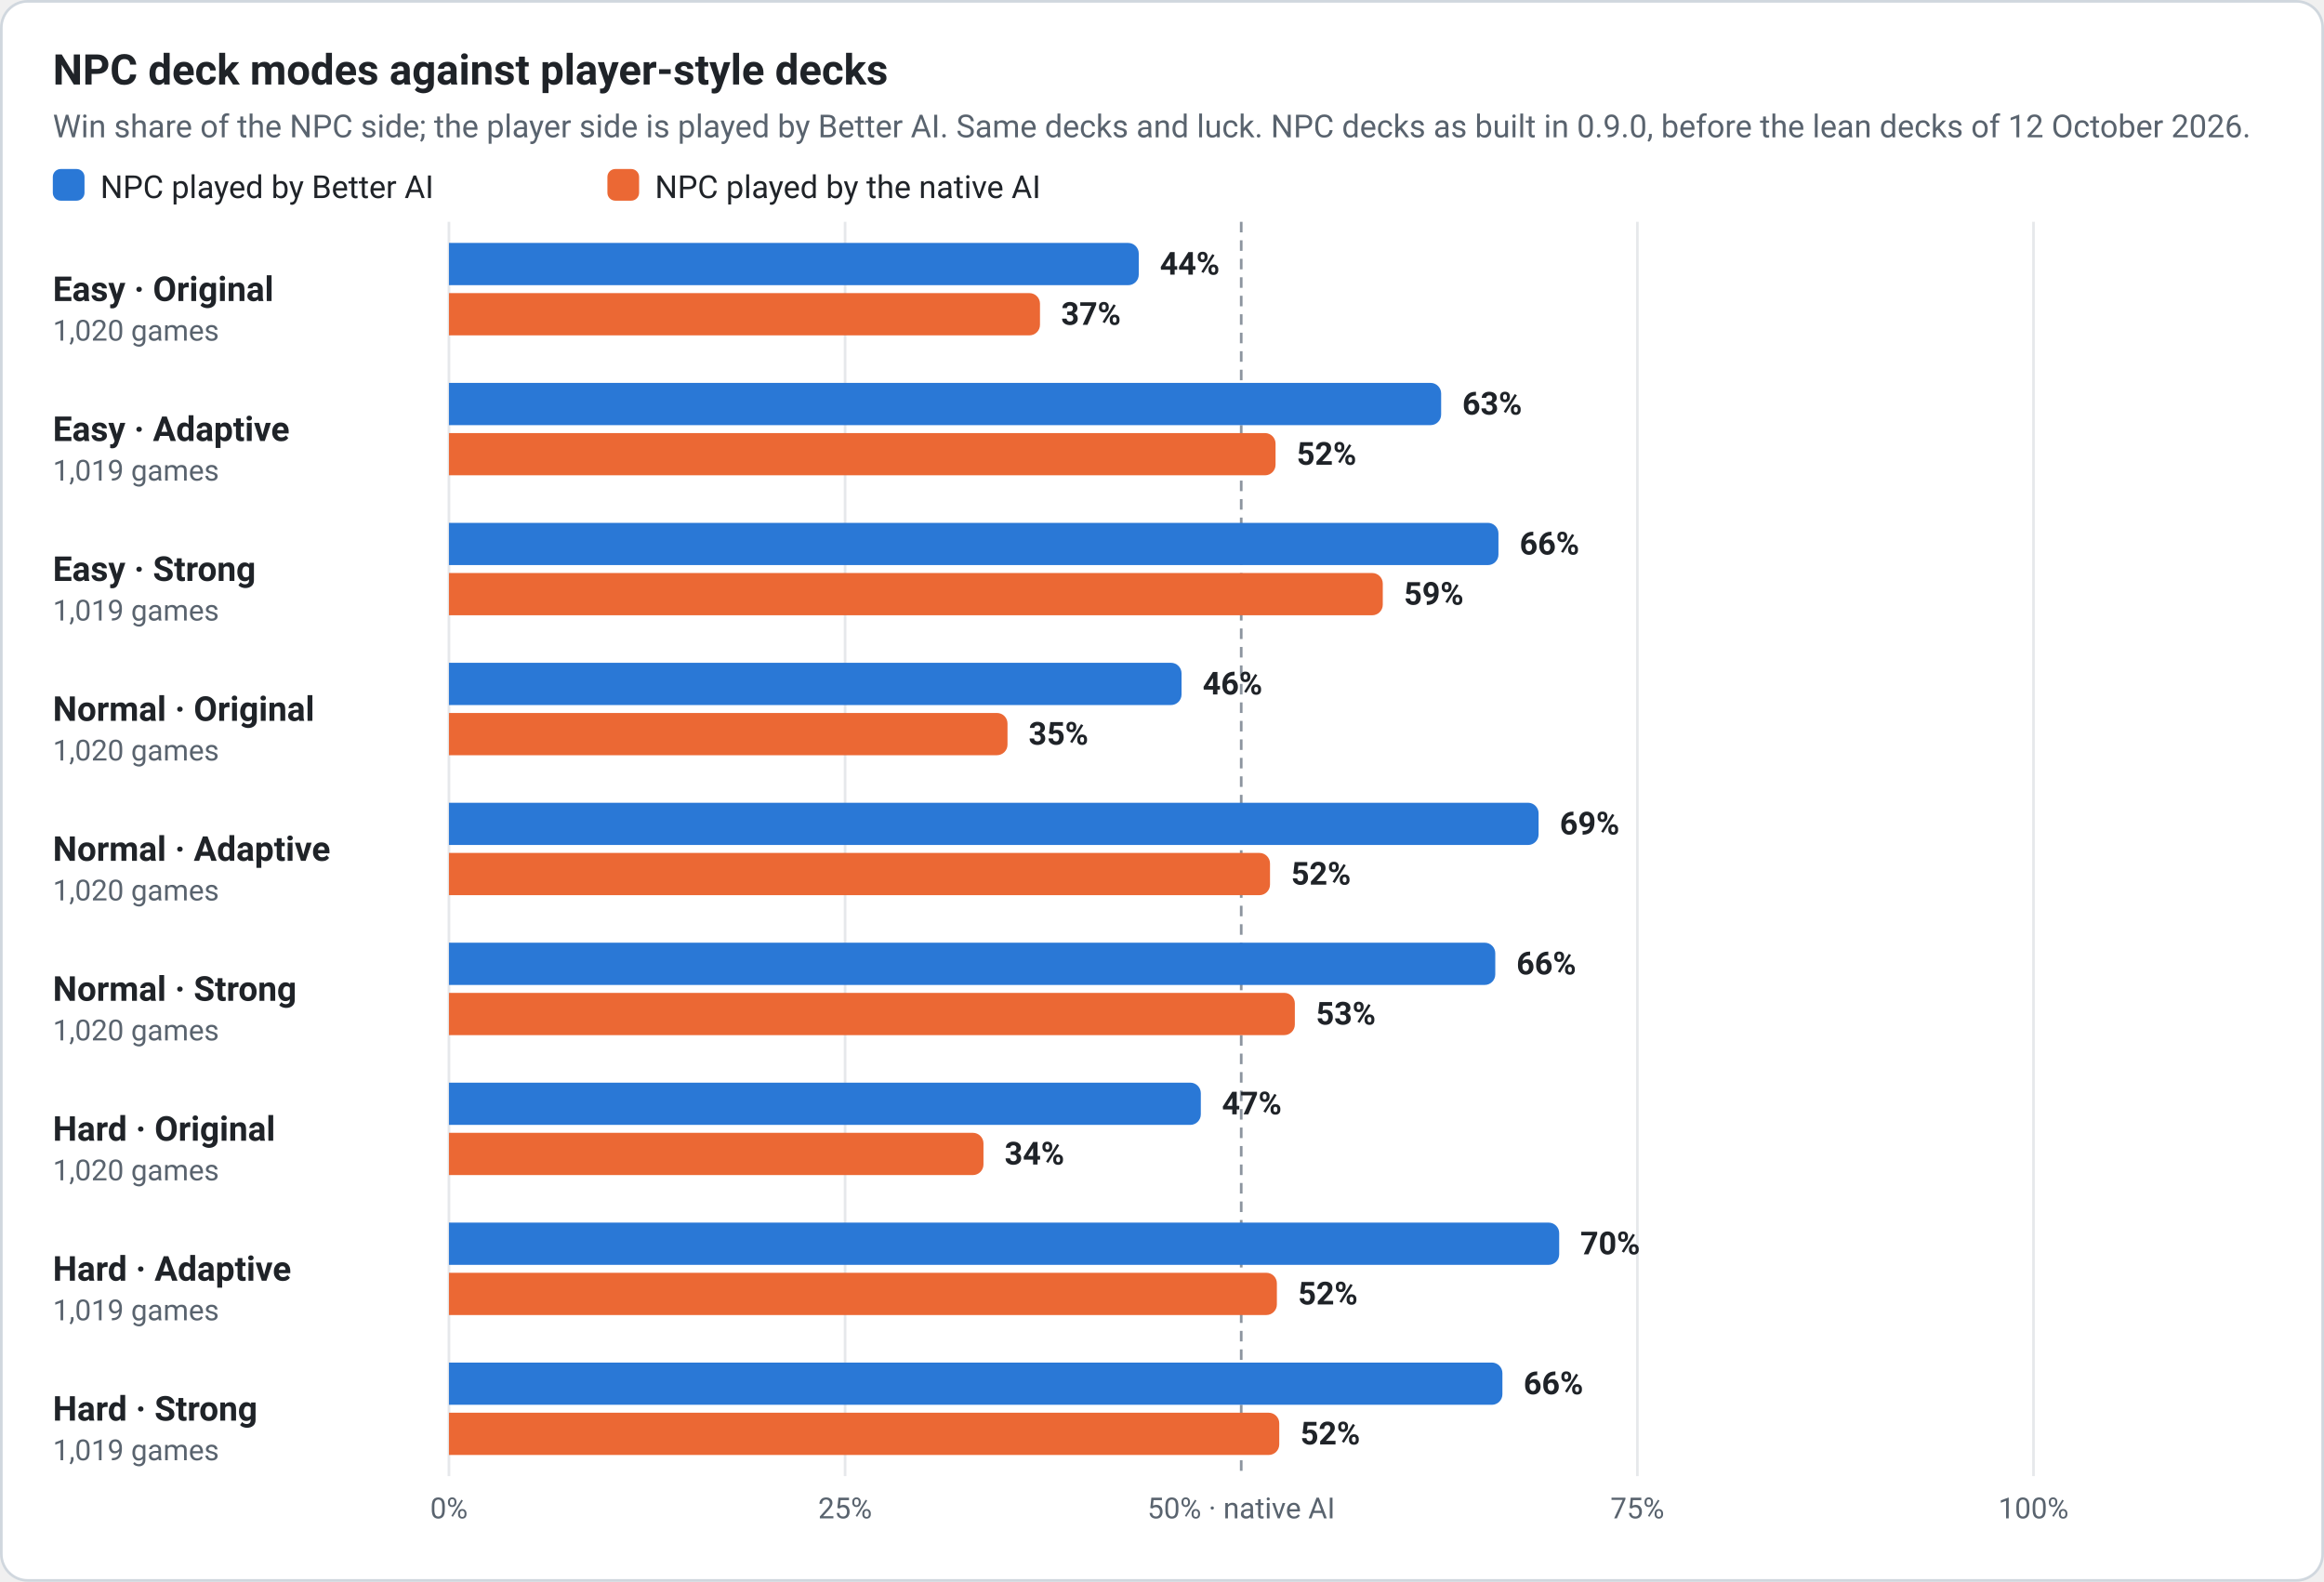
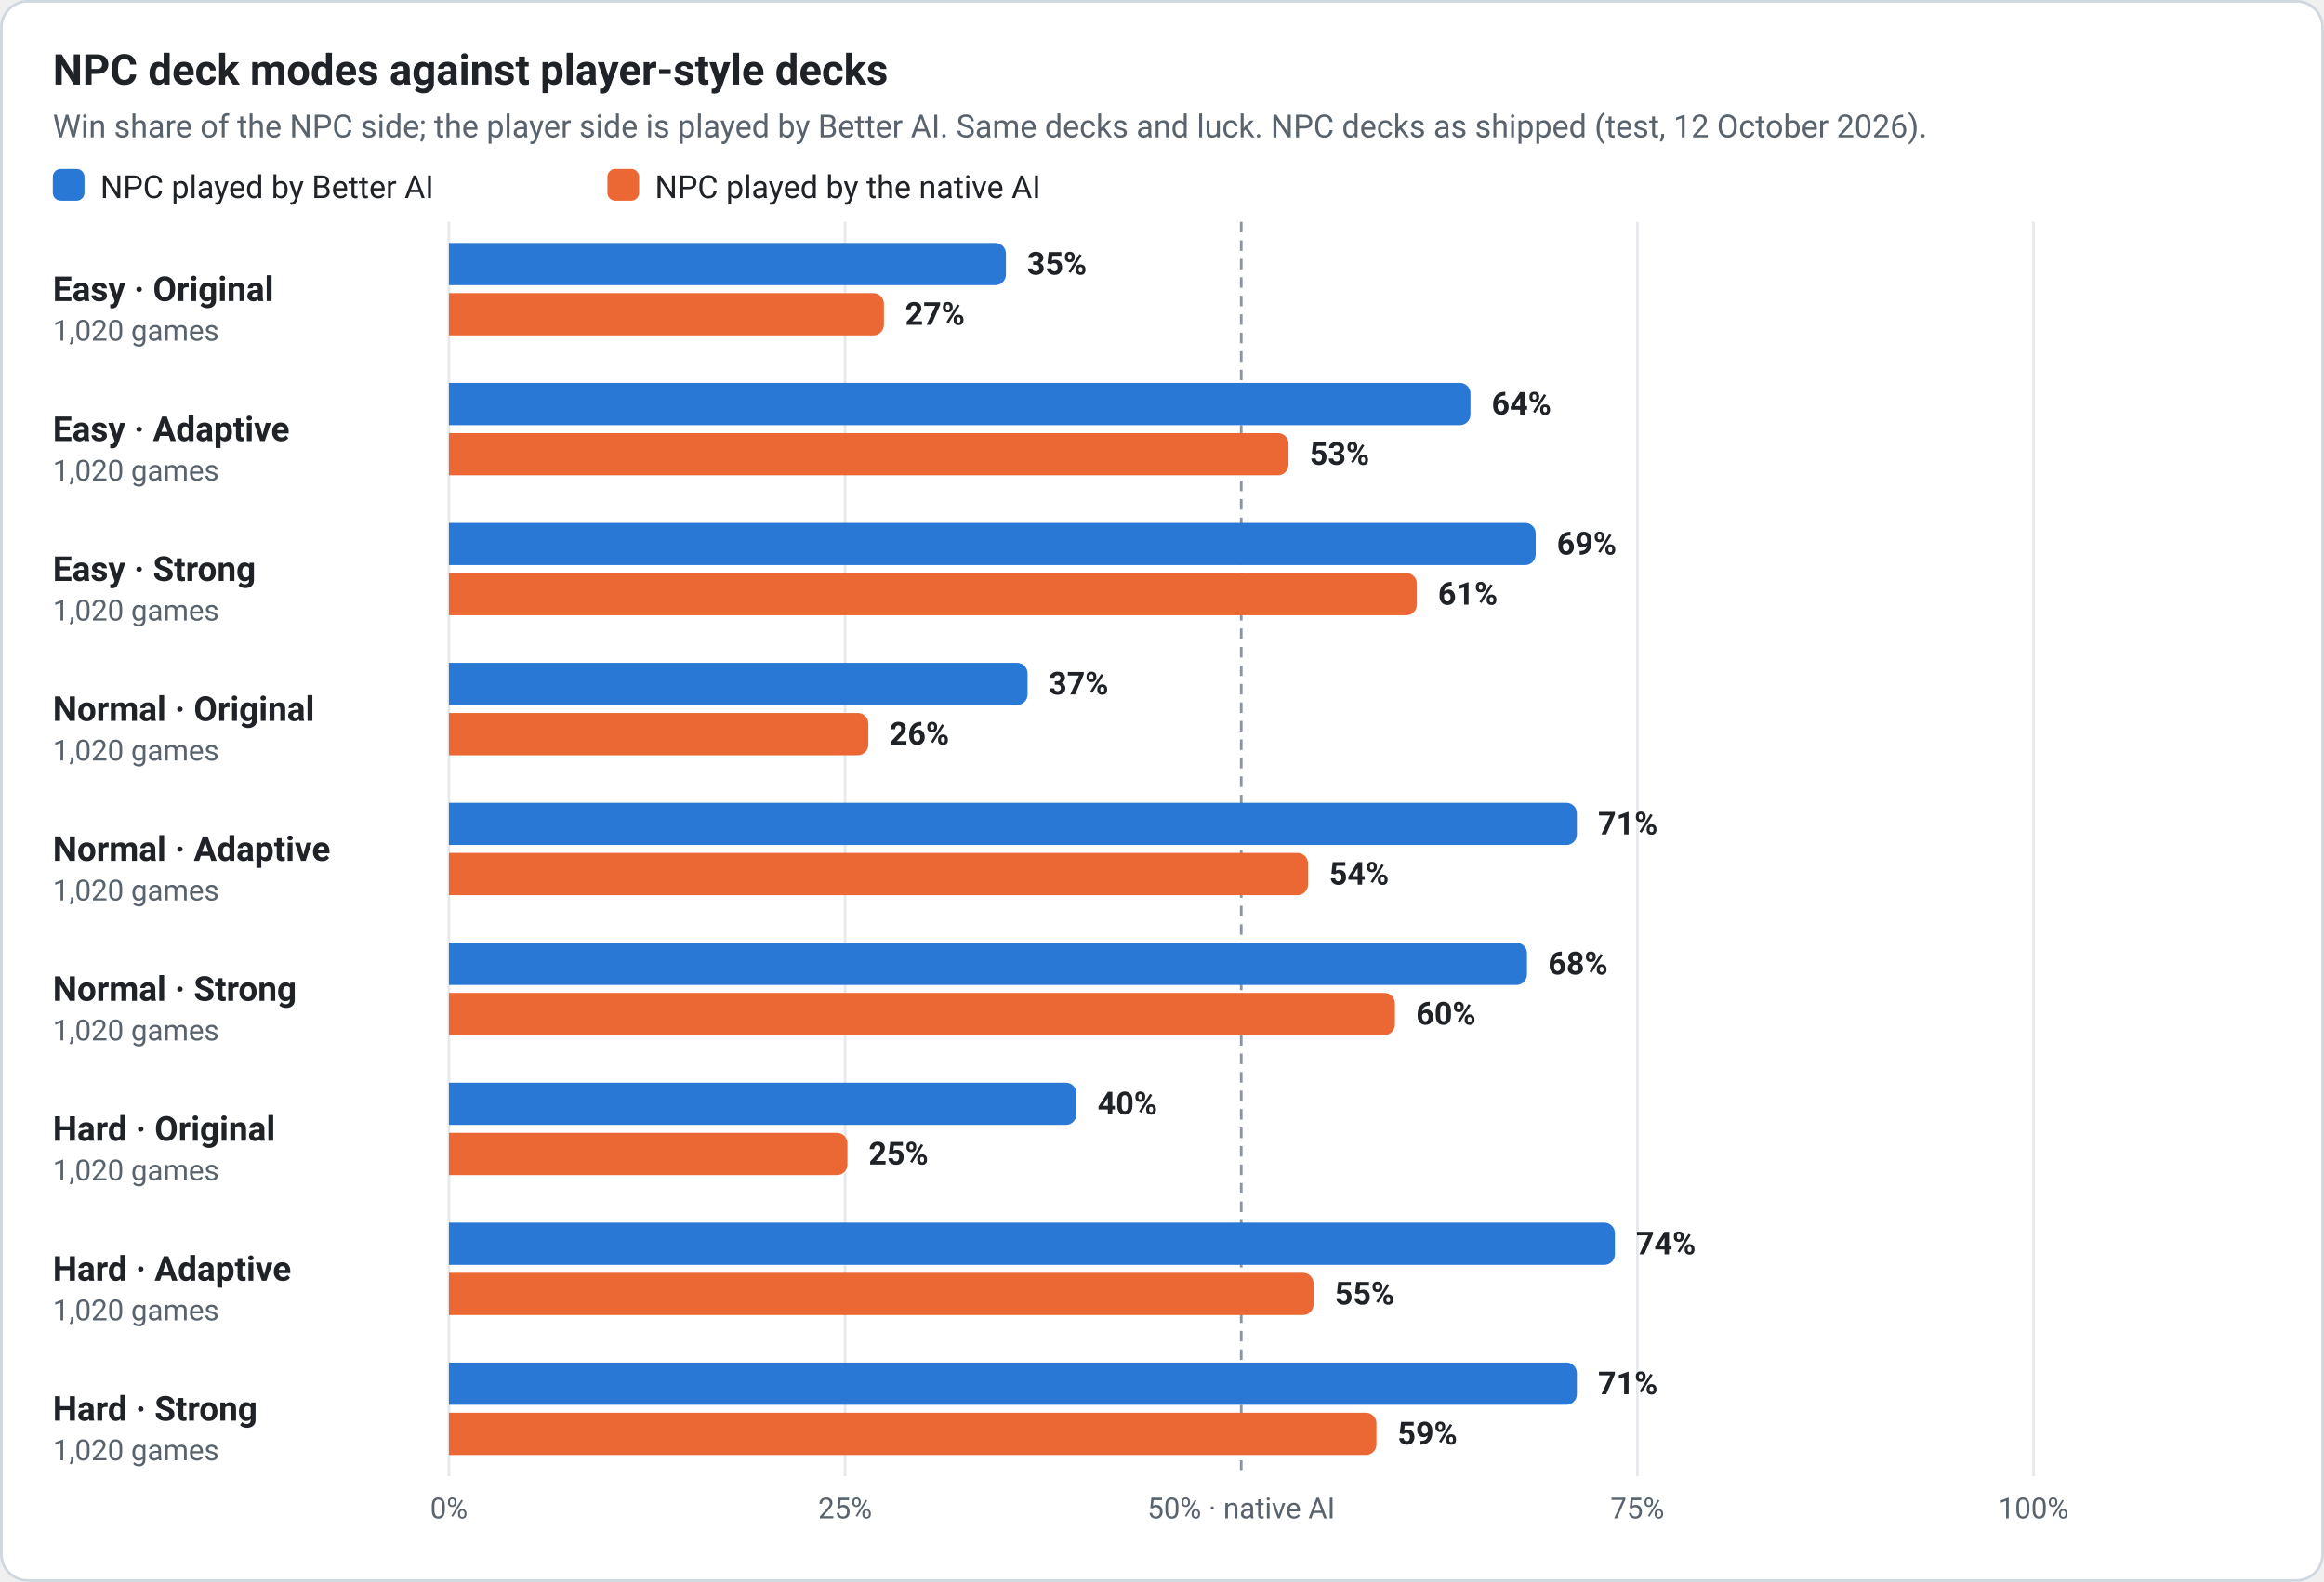
<svg xmlns="http://www.w3.org/2000/svg" width="880" height="599" viewBox="0 0 880 599" font-family="system-ui,-apple-system,'Segoe UI',Roboto,Helvetica,Arial,sans-serif" role="img" aria-label="NPC deck modes against player-style decks">
  <rect x="0.5" y="0.5" width="879" height="598" rx="10" fill="#ffffff" stroke="#d0d7de" />
  <text x="20.0" y="32.0" fill="#1f2328" font-size="16" font-weight="600" text-anchor="start">NPC deck modes against player-style decks</text>
-   <text x="20.0" y="52.0" fill="#59636e" font-size="12" font-weight="400" text-anchor="start">Win share of the NPC side; the player side is played by Better AI. Same decks and luck. NPC decks as built in 0.9.0, before the lean decks of 12 October 2026.</text>
+   <text x="20.0" y="52.0" fill="#59636e" font-size="12" font-weight="400" text-anchor="start">Win share of the NPC side; the player side is played by Better AI. Same decks and luck. NPC decks as shipped (test, 12 October 2026).</text>
  <line x1="170.0" y1="84" x2="170.0" y2="559" stroke="#e6e8eb" stroke-width="1" />
  <text x="170.0" y="575.0" fill="#59636e" font-size="11" font-weight="400" text-anchor="middle">0%</text>
  <line x1="320.0" y1="84" x2="320.0" y2="559" stroke="#e6e8eb" stroke-width="1" />
  <text x="320.0" y="575.0" fill="#59636e" font-size="11" font-weight="400" text-anchor="middle">25%</text>
  <line x1="470.0" y1="84" x2="470.0" y2="559" stroke="#8c959f" stroke-width="1" stroke-dasharray="4 3" />
  <text x="470.0" y="575.0" fill="#59636e" font-size="11" font-weight="400" text-anchor="middle">50% · native AI</text>
  <line x1="620.0" y1="84" x2="620.0" y2="559" stroke="#e6e8eb" stroke-width="1" />
  <text x="620.0" y="575.0" fill="#59636e" font-size="11" font-weight="400" text-anchor="middle">75%</text>
  <line x1="770.0" y1="84" x2="770.0" y2="559" stroke="#e6e8eb" stroke-width="1" />
  <text x="770.0" y="575.0" fill="#59636e" font-size="11" font-weight="400" text-anchor="middle">100%</text>
  <rect x="20" y="64" width="12" height="12" rx="3" fill="#2a78d6" />
  <text x="38.0" y="75.0" fill="#1f2328" font-size="12" font-weight="400" text-anchor="start">NPC played by Better AI</text>
  <rect x="230" y="64" width="12" height="12" rx="3" fill="#eb6834" />
  <text x="248.0" y="75.0" fill="#1f2328" font-size="12" font-weight="400" text-anchor="start">NPC played by the native AI</text>
  <text x="20.0" y="114.0" fill="#1f2328" font-size="13" font-weight="600" text-anchor="start">Easy · Original</text>
  <text x="20.0" y="129.0" fill="#59636e" font-size="11" font-weight="400" text-anchor="start">1,020 games</text>
-   <path d="M170.0,92.0 H427.2 A4,4 0 0 1 431.2,96.0 V104.0 A4,4 0 0 1 427.2,108.0 H170.0 Z" fill="#2a78d6" />
-   <text x="439.2" y="104.0" fill="#1f2328" font-size="12" font-weight="600" text-anchor="start">44%</text>
-   <path d="M170.0,111.0 H389.8 A4,4 0 0 1 393.8,115.0 V123.0 A4,4 0 0 1 389.8,127.0 H170.0 Z" fill="#eb6834" />
-   <text x="401.8" y="123.0" fill="#1f2328" font-size="12" font-weight="600" text-anchor="start">37%</text>
+   <path d="M170.0,92.0 H376.9 A4,4 0 0 1 380.9,96.0 V104.0 A4,4 0 0 1 376.9,108.0 H170.0 Z" fill="#2a78d6" />
+   <text x="388.9" y="104.0" fill="#1f2328" font-size="12" font-weight="600" text-anchor="start">35%</text>
+   <path d="M170.0,111.0 H330.7 A4,4 0 0 1 334.7,115.0 V123.0 A4,4 0 0 1 330.7,127.0 H170.0 Z" fill="#eb6834" />
+   <text x="342.7" y="123.0" fill="#1f2328" font-size="12" font-weight="600" text-anchor="start">27%</text>
  <text x="20.0" y="167.0" fill="#1f2328" font-size="13" font-weight="600" text-anchor="start">Easy · Adaptive</text>
-   <text x="20.0" y="182.0" fill="#59636e" font-size="11" font-weight="400" text-anchor="start">1,019 games</text>
-   <path d="M170.0,145.0 H541.7 A4,4 0 0 1 545.7,149.0 V157.0 A4,4 0 0 1 541.7,161.0 H170.0 Z" fill="#2a78d6" />
-   <text x="553.7" y="157.0" fill="#1f2328" font-size="12" font-weight="600" text-anchor="start">63%</text>
-   <path d="M170.0,164.0 H479.0 A4,4 0 0 1 483.0,168.0 V176.0 A4,4 0 0 1 479.0,180.0 H170.0 Z" fill="#eb6834" />
-   <text x="491.0" y="176.0" fill="#1f2328" font-size="12" font-weight="600" text-anchor="start">52%</text>
+   <text x="20.0" y="182.0" fill="#59636e" font-size="11" font-weight="400" text-anchor="start">1,020 games</text>
+   <path d="M170.0,145.0 H552.8 A4,4 0 0 1 556.8,149.0 V157.0 A4,4 0 0 1 552.8,161.0 H170.0 Z" fill="#2a78d6" />
+   <text x="564.8" y="157.0" fill="#1f2328" font-size="12" font-weight="600" text-anchor="start">64%</text>
+   <path d="M170.0,164.0 H483.9 A4,4 0 0 1 487.9,168.0 V176.0 A4,4 0 0 1 483.9,180.0 H170.0 Z" fill="#eb6834" />
+   <text x="495.9" y="176.0" fill="#1f2328" font-size="12" font-weight="600" text-anchor="start">53%</text>
  <text x="20.0" y="220.0" fill="#1f2328" font-size="13" font-weight="600" text-anchor="start">Easy · Strong</text>
-   <text x="20.0" y="235.0" fill="#59636e" font-size="11" font-weight="400" text-anchor="start">1,019 games</text>
-   <path d="M170.0,198.0 H563.4 A4,4 0 0 1 567.4,202.0 V210.0 A4,4 0 0 1 563.4,214.0 H170.0 Z" fill="#2a78d6" />
-   <text x="575.4" y="210.0" fill="#1f2328" font-size="12" font-weight="600" text-anchor="start">66%</text>
-   <path d="M170.0,217.0 H519.6 A4,4 0 0 1 523.6,221.0 V229.0 A4,4 0 0 1 519.6,233.0 H170.0 Z" fill="#eb6834" />
-   <text x="531.6" y="229.0" fill="#1f2328" font-size="12" font-weight="600" text-anchor="start">59%</text>
+   <text x="20.0" y="235.0" fill="#59636e" font-size="11" font-weight="400" text-anchor="start">1,020 games</text>
+   <path d="M170.0,198.0 H577.5 A4,4 0 0 1 581.5,202.0 V210.0 A4,4 0 0 1 577.5,214.0 H170.0 Z" fill="#2a78d6" />
+   <text x="589.5" y="210.0" fill="#1f2328" font-size="12" font-weight="600" text-anchor="start">69%</text>
+   <path d="M170.0,217.0 H532.5 A4,4 0 0 1 536.5,221.0 V229.0 A4,4 0 0 1 532.5,233.0 H170.0 Z" fill="#eb6834" />
+   <text x="544.5" y="229.0" fill="#1f2328" font-size="12" font-weight="600" text-anchor="start">61%</text>
  <text x="20.0" y="273.0" fill="#1f2328" font-size="13" font-weight="600" text-anchor="start">Normal · Original</text>
  <text x="20.0" y="288.0" fill="#59636e" font-size="11" font-weight="400" text-anchor="start">1,020 games</text>
-   <path d="M170.0,251.0 H443.4 A4,4 0 0 1 447.4,255.0 V263.0 A4,4 0 0 1 443.4,267.0 H170.0 Z" fill="#2a78d6" />
-   <text x="455.4" y="263.0" fill="#1f2328" font-size="12" font-weight="600" text-anchor="start">46%</text>
-   <path d="M170.0,270.0 H377.5 A4,4 0 0 1 381.5,274.0 V282.0 A4,4 0 0 1 377.5,286.0 H170.0 Z" fill="#eb6834" />
-   <text x="389.5" y="282.0" fill="#1f2328" font-size="12" font-weight="600" text-anchor="start">35%</text>
+   <path d="M170.0,251.0 H385.1 A4,4 0 0 1 389.1,255.0 V263.0 A4,4 0 0 1 385.1,267.0 H170.0 Z" fill="#2a78d6" />
+   <text x="397.1" y="263.0" fill="#1f2328" font-size="12" font-weight="600" text-anchor="start">37%</text>
+   <path d="M170.0,270.0 H324.8 A4,4 0 0 1 328.8,274.0 V282.0 A4,4 0 0 1 324.8,286.0 H170.0 Z" fill="#eb6834" />
+   <text x="336.8" y="282.0" fill="#1f2328" font-size="12" font-weight="600" text-anchor="start">26%</text>
  <text x="20.0" y="326.0" fill="#1f2328" font-size="13" font-weight="600" text-anchor="start">Normal · Adaptive</text>
  <text x="20.0" y="341.0" fill="#59636e" font-size="11" font-weight="400" text-anchor="start">1,020 games</text>
-   <path d="M170.0,304.0 H578.6 A4,4 0 0 1 582.6,308.0 V316.0 A4,4 0 0 1 578.6,320.0 H170.0 Z" fill="#2a78d6" />
-   <text x="590.6" y="316.0" fill="#1f2328" font-size="12" font-weight="600" text-anchor="start">69%</text>
-   <path d="M170.0,323.0 H476.9 A4,4 0 0 1 480.9,327.0 V335.0 A4,4 0 0 1 476.9,339.0 H170.0 Z" fill="#eb6834" />
-   <text x="488.9" y="335.0" fill="#1f2328" font-size="12" font-weight="600" text-anchor="start">52%</text>
+   <path d="M170.0,304.0 H593.1 A4,4 0 0 1 597.1,308.0 V316.0 A4,4 0 0 1 593.1,320.0 H170.0 Z" fill="#2a78d6" />
+   <text x="605.1" y="316.0" fill="#1f2328" font-size="12" font-weight="600" text-anchor="start">71%</text>
+   <path d="M170.0,323.0 H491.3 A4,4 0 0 1 495.3,327.0 V335.0 A4,4 0 0 1 491.3,339.0 H170.0 Z" fill="#eb6834" />
+   <text x="503.3" y="335.0" fill="#1f2328" font-size="12" font-weight="600" text-anchor="start">54%</text>
  <text x="20.0" y="379.0" fill="#1f2328" font-size="13" font-weight="600" text-anchor="start">Normal · Strong</text>
  <text x="20.0" y="394.0" fill="#59636e" font-size="11" font-weight="400" text-anchor="start">1,020 games</text>
-   <path d="M170.0,357.0 H562.2 A4,4 0 0 1 566.2,361.0 V369.0 A4,4 0 0 1 562.2,373.0 H170.0 Z" fill="#2a78d6" />
-   <text x="574.2" y="369.0" fill="#1f2328" font-size="12" font-weight="600" text-anchor="start">66%</text>
-   <path d="M170.0,376.0 H486.3 A4,4 0 0 1 490.3,380.0 V388.0 A4,4 0 0 1 486.3,392.0 H170.0 Z" fill="#eb6834" />
-   <text x="498.3" y="388.0" fill="#1f2328" font-size="12" font-weight="600" text-anchor="start">53%</text>
+   <path d="M170.0,357.0 H574.2 A4,4 0 0 1 578.2,361.0 V369.0 A4,4 0 0 1 574.2,373.0 H170.0 Z" fill="#2a78d6" />
+   <text x="586.2" y="369.0" fill="#1f2328" font-size="12" font-weight="600" text-anchor="start">68%</text>
+   <path d="M170.0,376.0 H524.2 A4,4 0 0 1 528.2,380.0 V388.0 A4,4 0 0 1 524.2,392.0 H170.0 Z" fill="#eb6834" />
+   <text x="536.2" y="388.0" fill="#1f2328" font-size="12" font-weight="600" text-anchor="start">60%</text>
  <text x="20.0" y="432.0" fill="#1f2328" font-size="13" font-weight="600" text-anchor="start">Hard · Original</text>
  <text x="20.0" y="447.0" fill="#59636e" font-size="11" font-weight="400" text-anchor="start">1,020 games</text>
-   <path d="M170.0,410.0 H450.7 A4,4 0 0 1 454.7,414.0 V422.0 A4,4 0 0 1 450.7,426.0 H170.0 Z" fill="#2a78d6" />
-   <text x="462.7" y="422.0" fill="#1f2328" font-size="12" font-weight="600" text-anchor="start">47%</text>
-   <path d="M170.0,429.0 H368.4 A4,4 0 0 1 372.4,433.0 V441.0 A4,4 0 0 1 368.4,445.0 H170.0 Z" fill="#eb6834" />
-   <text x="380.4" y="441.0" fill="#1f2328" font-size="12" font-weight="600" text-anchor="start">34%</text>
+   <path d="M170.0,410.0 H403.6 A4,4 0 0 1 407.6,414.0 V422.0 A4,4 0 0 1 403.6,426.0 H170.0 Z" fill="#2a78d6" />
+   <text x="415.6" y="422.0" fill="#1f2328" font-size="12" font-weight="600" text-anchor="start">40%</text>
+   <path d="M170.0,429.0 H316.9 A4,4 0 0 1 320.9,433.0 V441.0 A4,4 0 0 1 316.9,445.0 H170.0 Z" fill="#eb6834" />
+   <text x="328.9" y="441.0" fill="#1f2328" font-size="12" font-weight="600" text-anchor="start">25%</text>
  <text x="20.0" y="485.0" fill="#1f2328" font-size="13" font-weight="600" text-anchor="start">Hard · Adaptive</text>
-   <text x="20.0" y="500.0" fill="#59636e" font-size="11" font-weight="400" text-anchor="start">1,019 games</text>
-   <path d="M170.0,463.0 H586.4 A4,4 0 0 1 590.4,467.0 V475.0 A4,4 0 0 1 586.4,479.0 H170.0 Z" fill="#2a78d6" />
-   <text x="598.4" y="475.0" fill="#1f2328" font-size="12" font-weight="600" text-anchor="start">70%</text>
-   <path d="M170.0,482.0 H479.5 A4,4 0 0 1 483.5,486.0 V494.0 A4,4 0 0 1 479.5,498.0 H170.0 Z" fill="#eb6834" />
-   <text x="491.5" y="494.0" fill="#1f2328" font-size="12" font-weight="600" text-anchor="start">52%</text>
+   <text x="20.0" y="500.0" fill="#59636e" font-size="11" font-weight="400" text-anchor="start">1,020 games</text>
+   <path d="M170.0,463.0 H607.5 A4,4 0 0 1 611.5,467.0 V475.0 A4,4 0 0 1 607.5,479.0 H170.0 Z" fill="#2a78d6" />
+   <text x="619.5" y="475.0" fill="#1f2328" font-size="12" font-weight="600" text-anchor="start">74%</text>
+   <path d="M170.0,482.0 H493.4 A4,4 0 0 1 497.4,486.0 V494.0 A4,4 0 0 1 493.4,498.0 H170.0 Z" fill="#eb6834" />
+   <text x="505.4" y="494.0" fill="#1f2328" font-size="12" font-weight="600" text-anchor="start">55%</text>
  <text x="20.0" y="538.0" fill="#1f2328" font-size="13" font-weight="600" text-anchor="start">Hard · Strong</text>
-   <text x="20.0" y="553.0" fill="#59636e" font-size="11" font-weight="400" text-anchor="start">1,019 games</text>
-   <path d="M170.0,516.0 H564.9 A4,4 0 0 1 568.9,520.0 V528.0 A4,4 0 0 1 564.9,532.0 H170.0 Z" fill="#2a78d6" />
-   <text x="576.9" y="528.0" fill="#1f2328" font-size="12" font-weight="600" text-anchor="start">66%</text>
-   <path d="M170.0,535.0 H480.4 A4,4 0 0 1 484.4,539.0 V547.0 A4,4 0 0 1 480.4,551.0 H170.0 Z" fill="#eb6834" />
-   <text x="492.4" y="547.0" fill="#1f2328" font-size="12" font-weight="600" text-anchor="start">52%</text>
+   <text x="20.0" y="553.0" fill="#59636e" font-size="11" font-weight="400" text-anchor="start">1,020 games</text>
+   <path d="M170.0,516.0 H593.1 A4,4 0 0 1 597.1,520.0 V528.0 A4,4 0 0 1 593.1,532.0 H170.0 Z" fill="#2a78d6" />
+   <text x="605.1" y="528.0" fill="#1f2328" font-size="12" font-weight="600" text-anchor="start">71%</text>
+   <path d="M170.0,535.0 H517.2 A4,4 0 0 1 521.2,539.0 V547.0 A4,4 0 0 1 517.2,551.0 H170.0 Z" fill="#eb6834" />
+   <text x="529.2" y="547.0" fill="#1f2328" font-size="12" font-weight="600" text-anchor="start">59%</text>
</svg>
